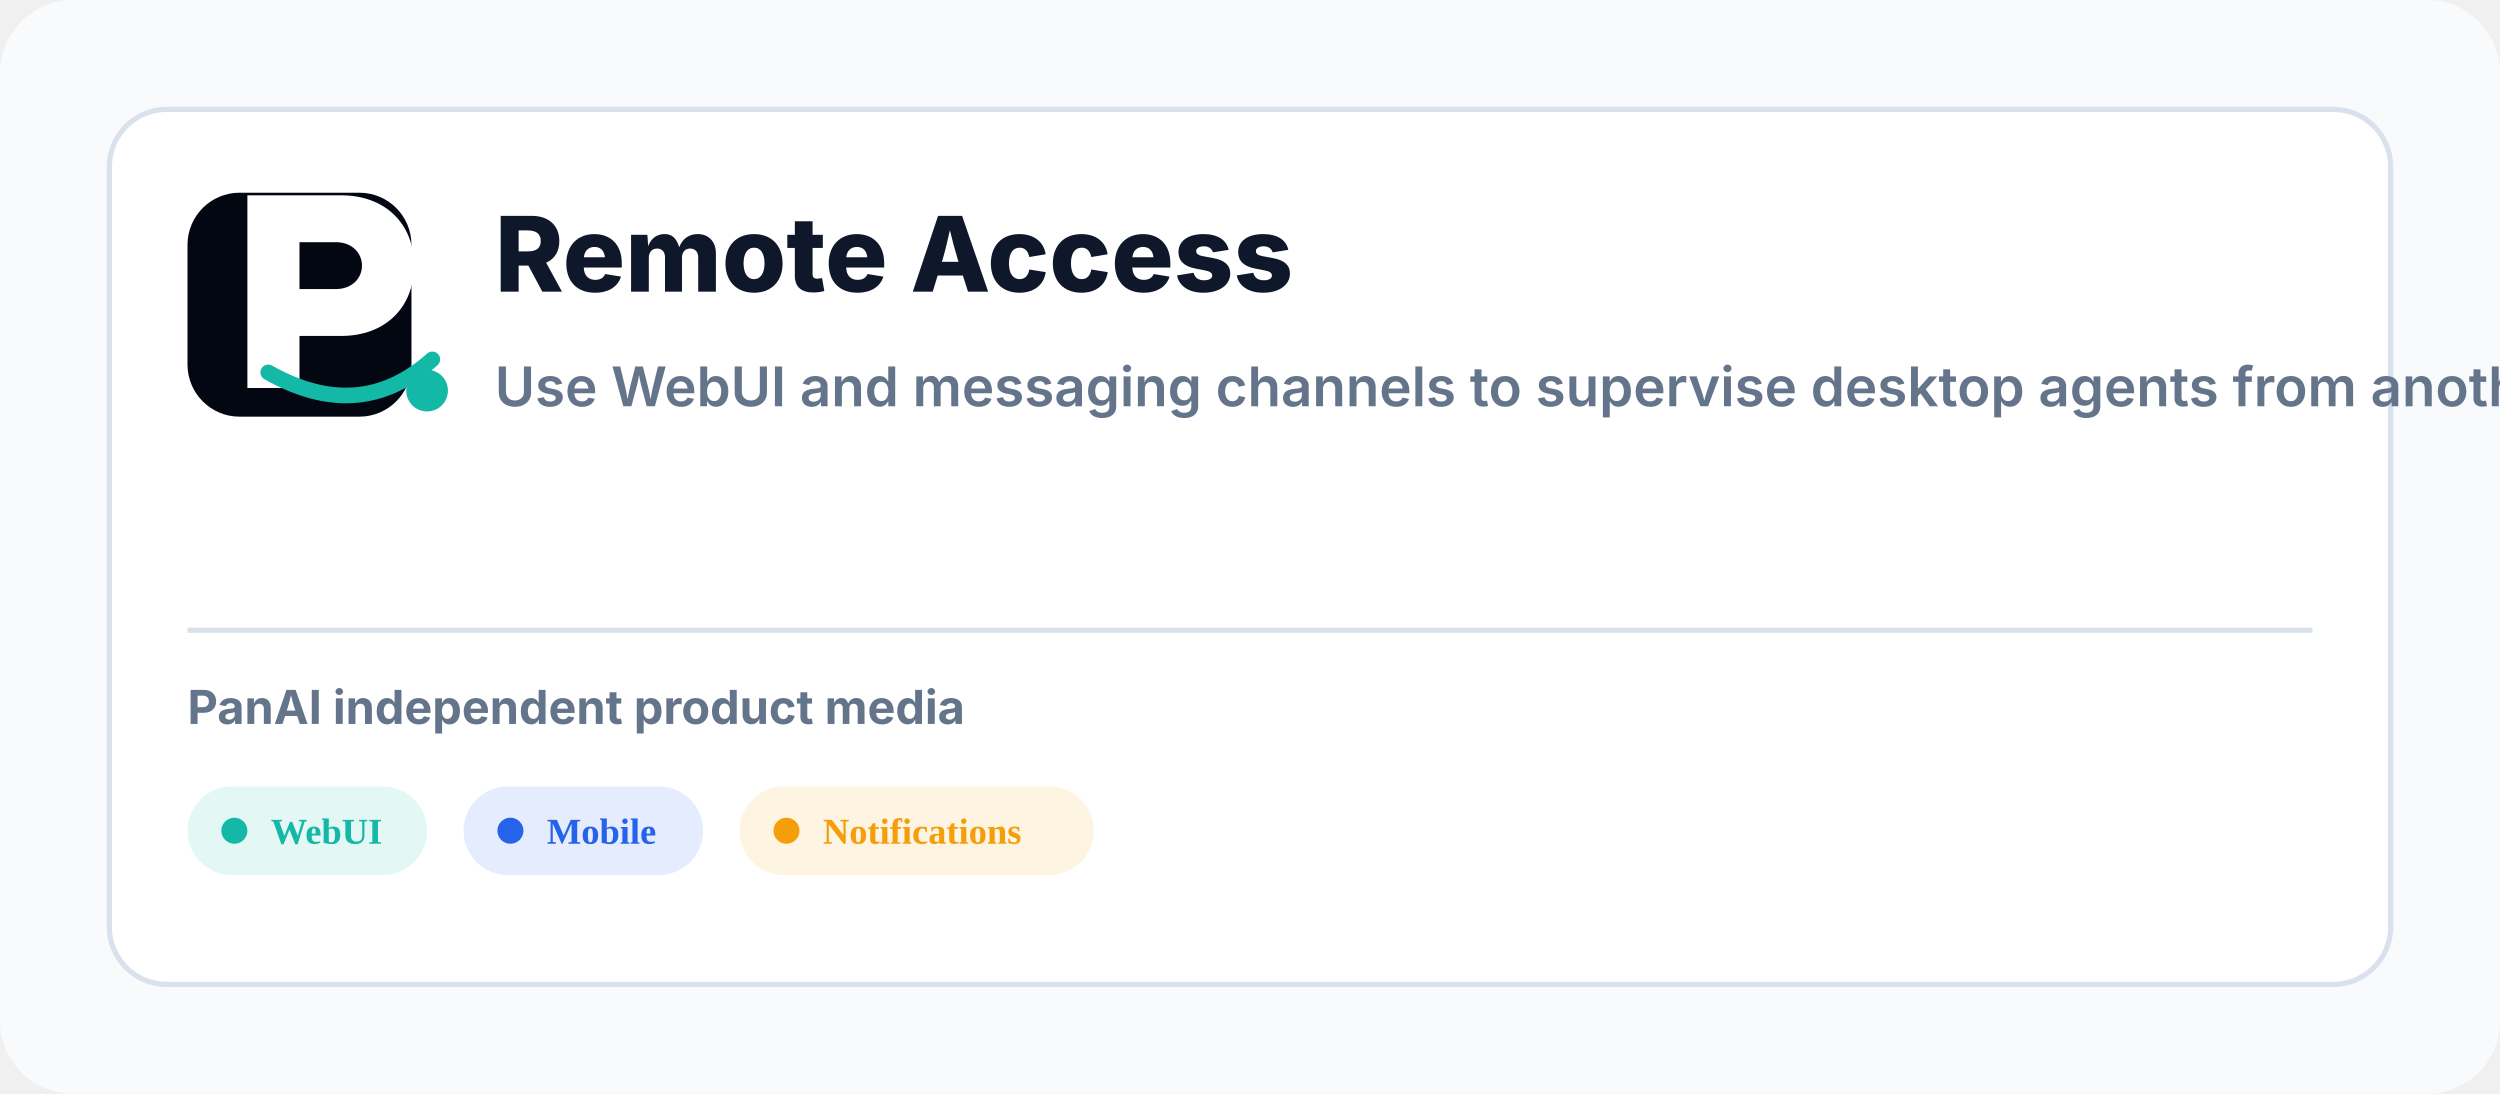
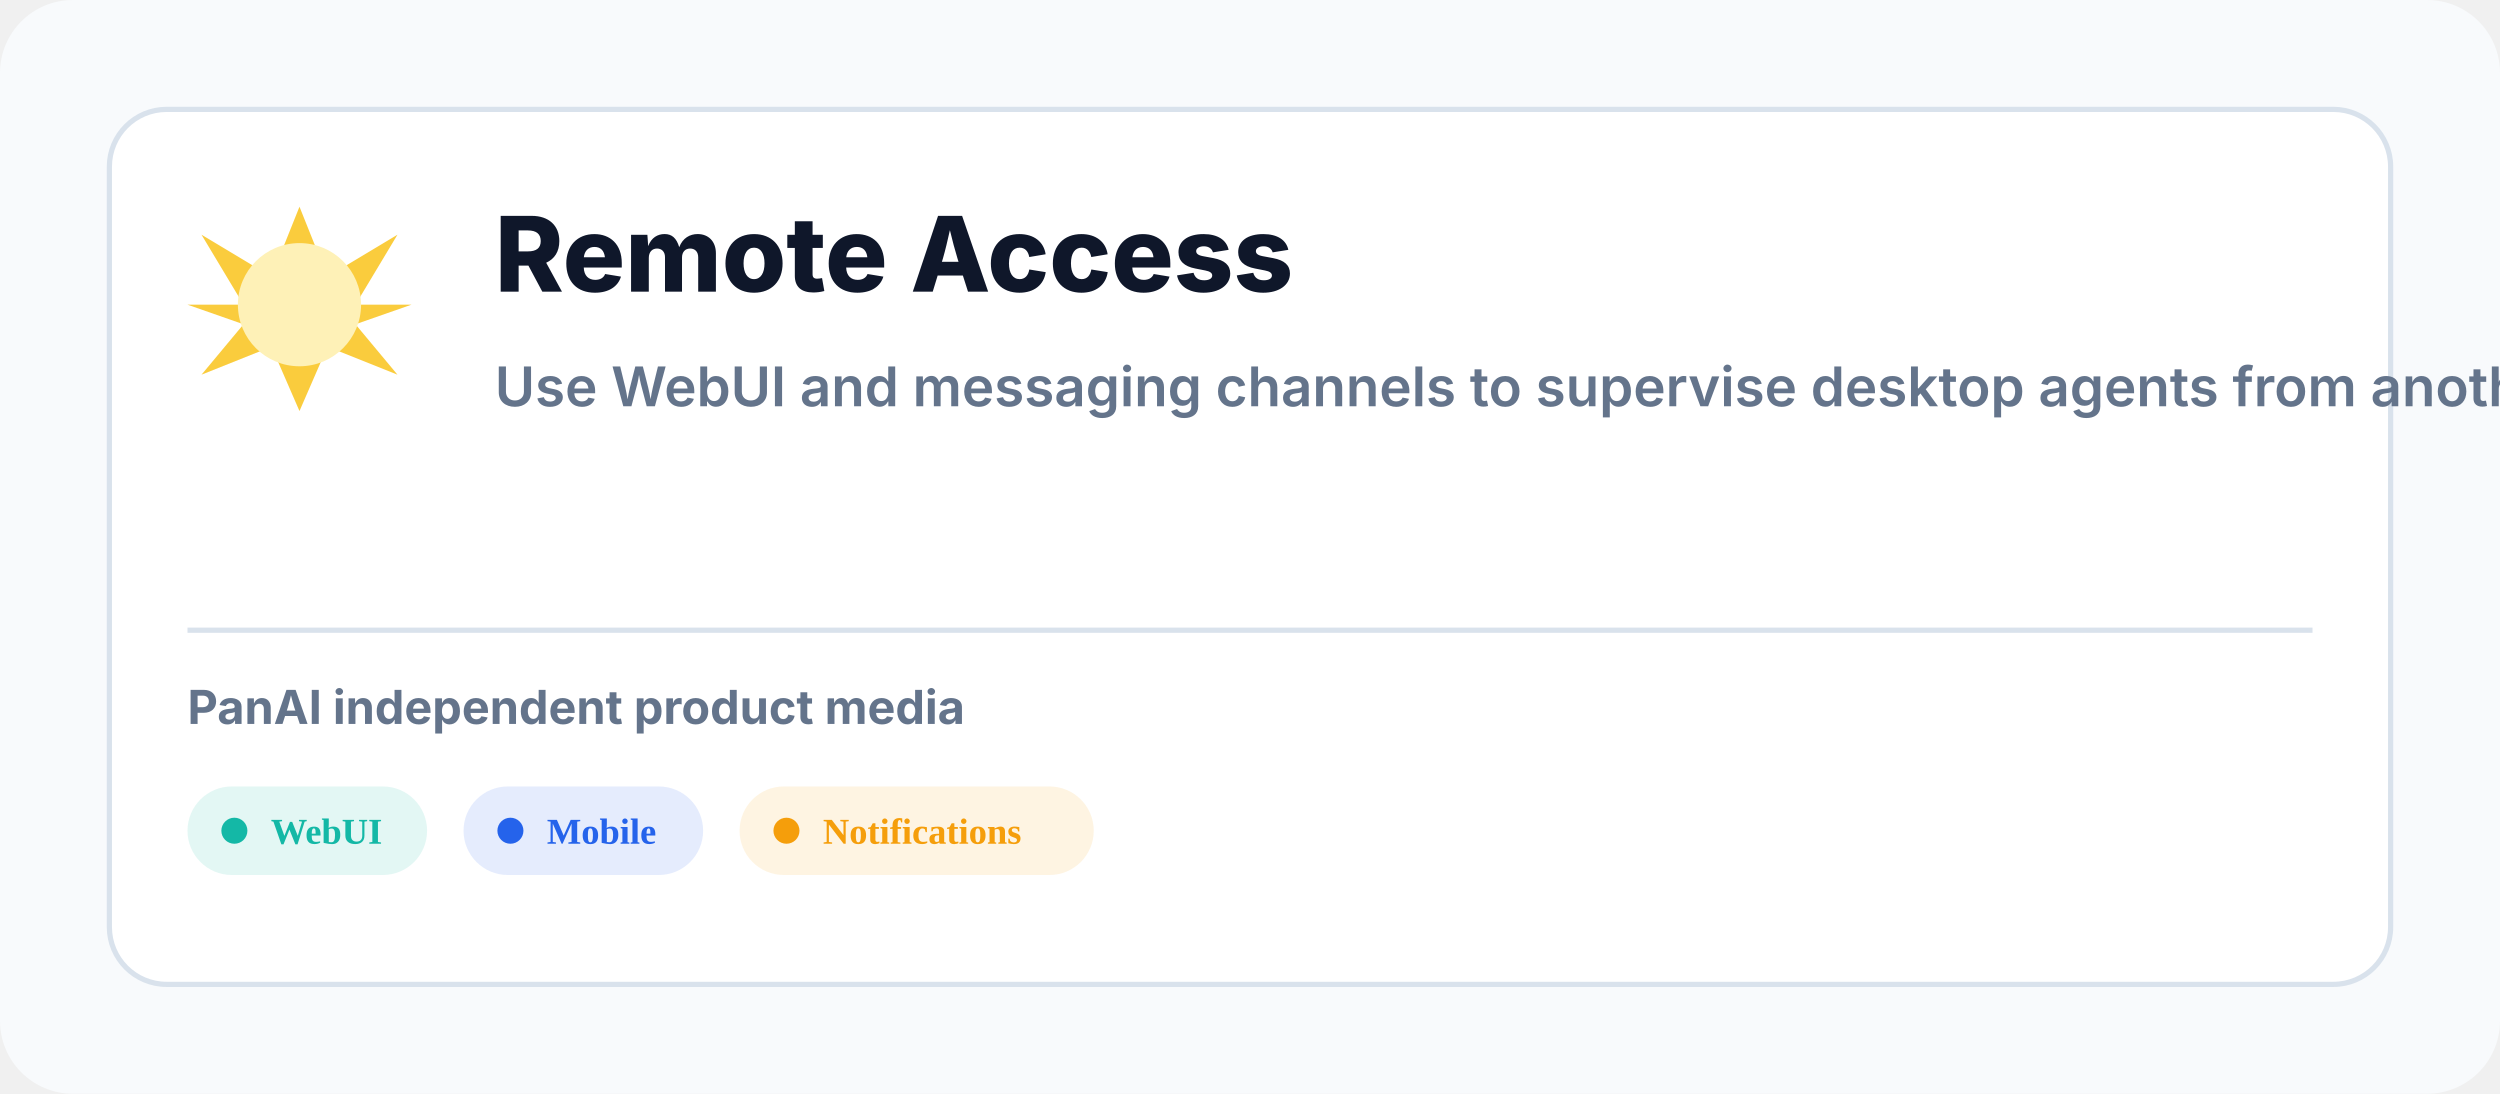
<svg xmlns="http://www.w3.org/2000/svg" width="960" height="420" viewBox="0 0 960 420" role="img" aria-label="Remote Access">
  <rect width="960" height="420" rx="28" fill="#f8fafc" />
  <rect x="42" y="42" width="876" height="336" rx="22" fill="#ffffff" stroke="#d9e2ec" stroke-width="2" />
-   <rect x="72" y="74" width="86" height="86" rx="20" fill="#030712" />
-   <path d="M95 129h36c17 0 28-11 28-27s-11-27-28-27H95v74h20v-20Zm20-18V93h14c6 0 10 4 10 9s-4 9-10 9h-14Z" fill="#ffffff" />
-   <path d="M103 143c23 13 44 12 63-5" fill="none" stroke="#14b8a6" stroke-width="6" stroke-linecap="round" />
-   <circle cx="164" cy="150" r="8" fill="#14b8a6" />
+   <g transform="translate(72 74) scale(1.075)">
+     <path d="M40 5L50 30L75 15L60 40L80 40L60 47L75 65L50 55L40 78L30 55L5 65L20 47L0 40L20 40L5 15L30 30Z" fill="#FACC3D" />
+     <circle cx="40" cy="40" r="22" fill="#FEF1B7" />
+   </g>
  <text x="190" y="112" font-family="Inter, ui-sans-serif, system-ui, -apple-system, BlinkMacSystemFont, Segoe UI, sans-serif" font-size="40" font-weight="800" fill="#0f172a">Remote Access</text>
  <text x="190" y="156" font-family="Inter, ui-sans-serif, system-ui, -apple-system, BlinkMacSystemFont, Segoe UI, sans-serif" font-size="21" font-weight="600" fill="#64748b">Use WebUI and messaging channels to supervise desktop agents from another device.</text>
  <line x1="72" y1="242" x2="888" y2="242" stroke="#d9e2ec" stroke-width="2" />
  <text x="72" y="278" font-family="Inter, ui-sans-serif, system-ui, -apple-system, BlinkMacSystemFont, Segoe UI, sans-serif" font-size="18" font-weight="700" fill="#64748b">PanAI independent product media</text>
  <rect x="72" y="302" width="92" height="34" rx="17" fill="#14b8a6" fill-opacity="0.12" />
  <circle cx="90" cy="319" r="5" fill="#14b8a6" />
  <text x="104" y="324" font-size="14" font-weight="700" fill="#14b8a6">WebUI</text>
  <rect x="178" y="302" width="92" height="34" rx="17" fill="#2563eb" fill-opacity="0.12" />
  <circle cx="196" cy="319" r="5" fill="#2563eb" />
  <text x="210" y="324" font-size="14" font-weight="700" fill="#2563eb">Mobile</text>
  <rect x="284" y="302" width="136" height="34" rx="17" fill="#f59e0b" fill-opacity="0.12" />
  <circle cx="302" cy="319" r="5" fill="#f59e0b" />
  <text x="316" y="324" font-size="14" font-weight="700" fill="#f59e0b">Notifications</text>
</svg>
